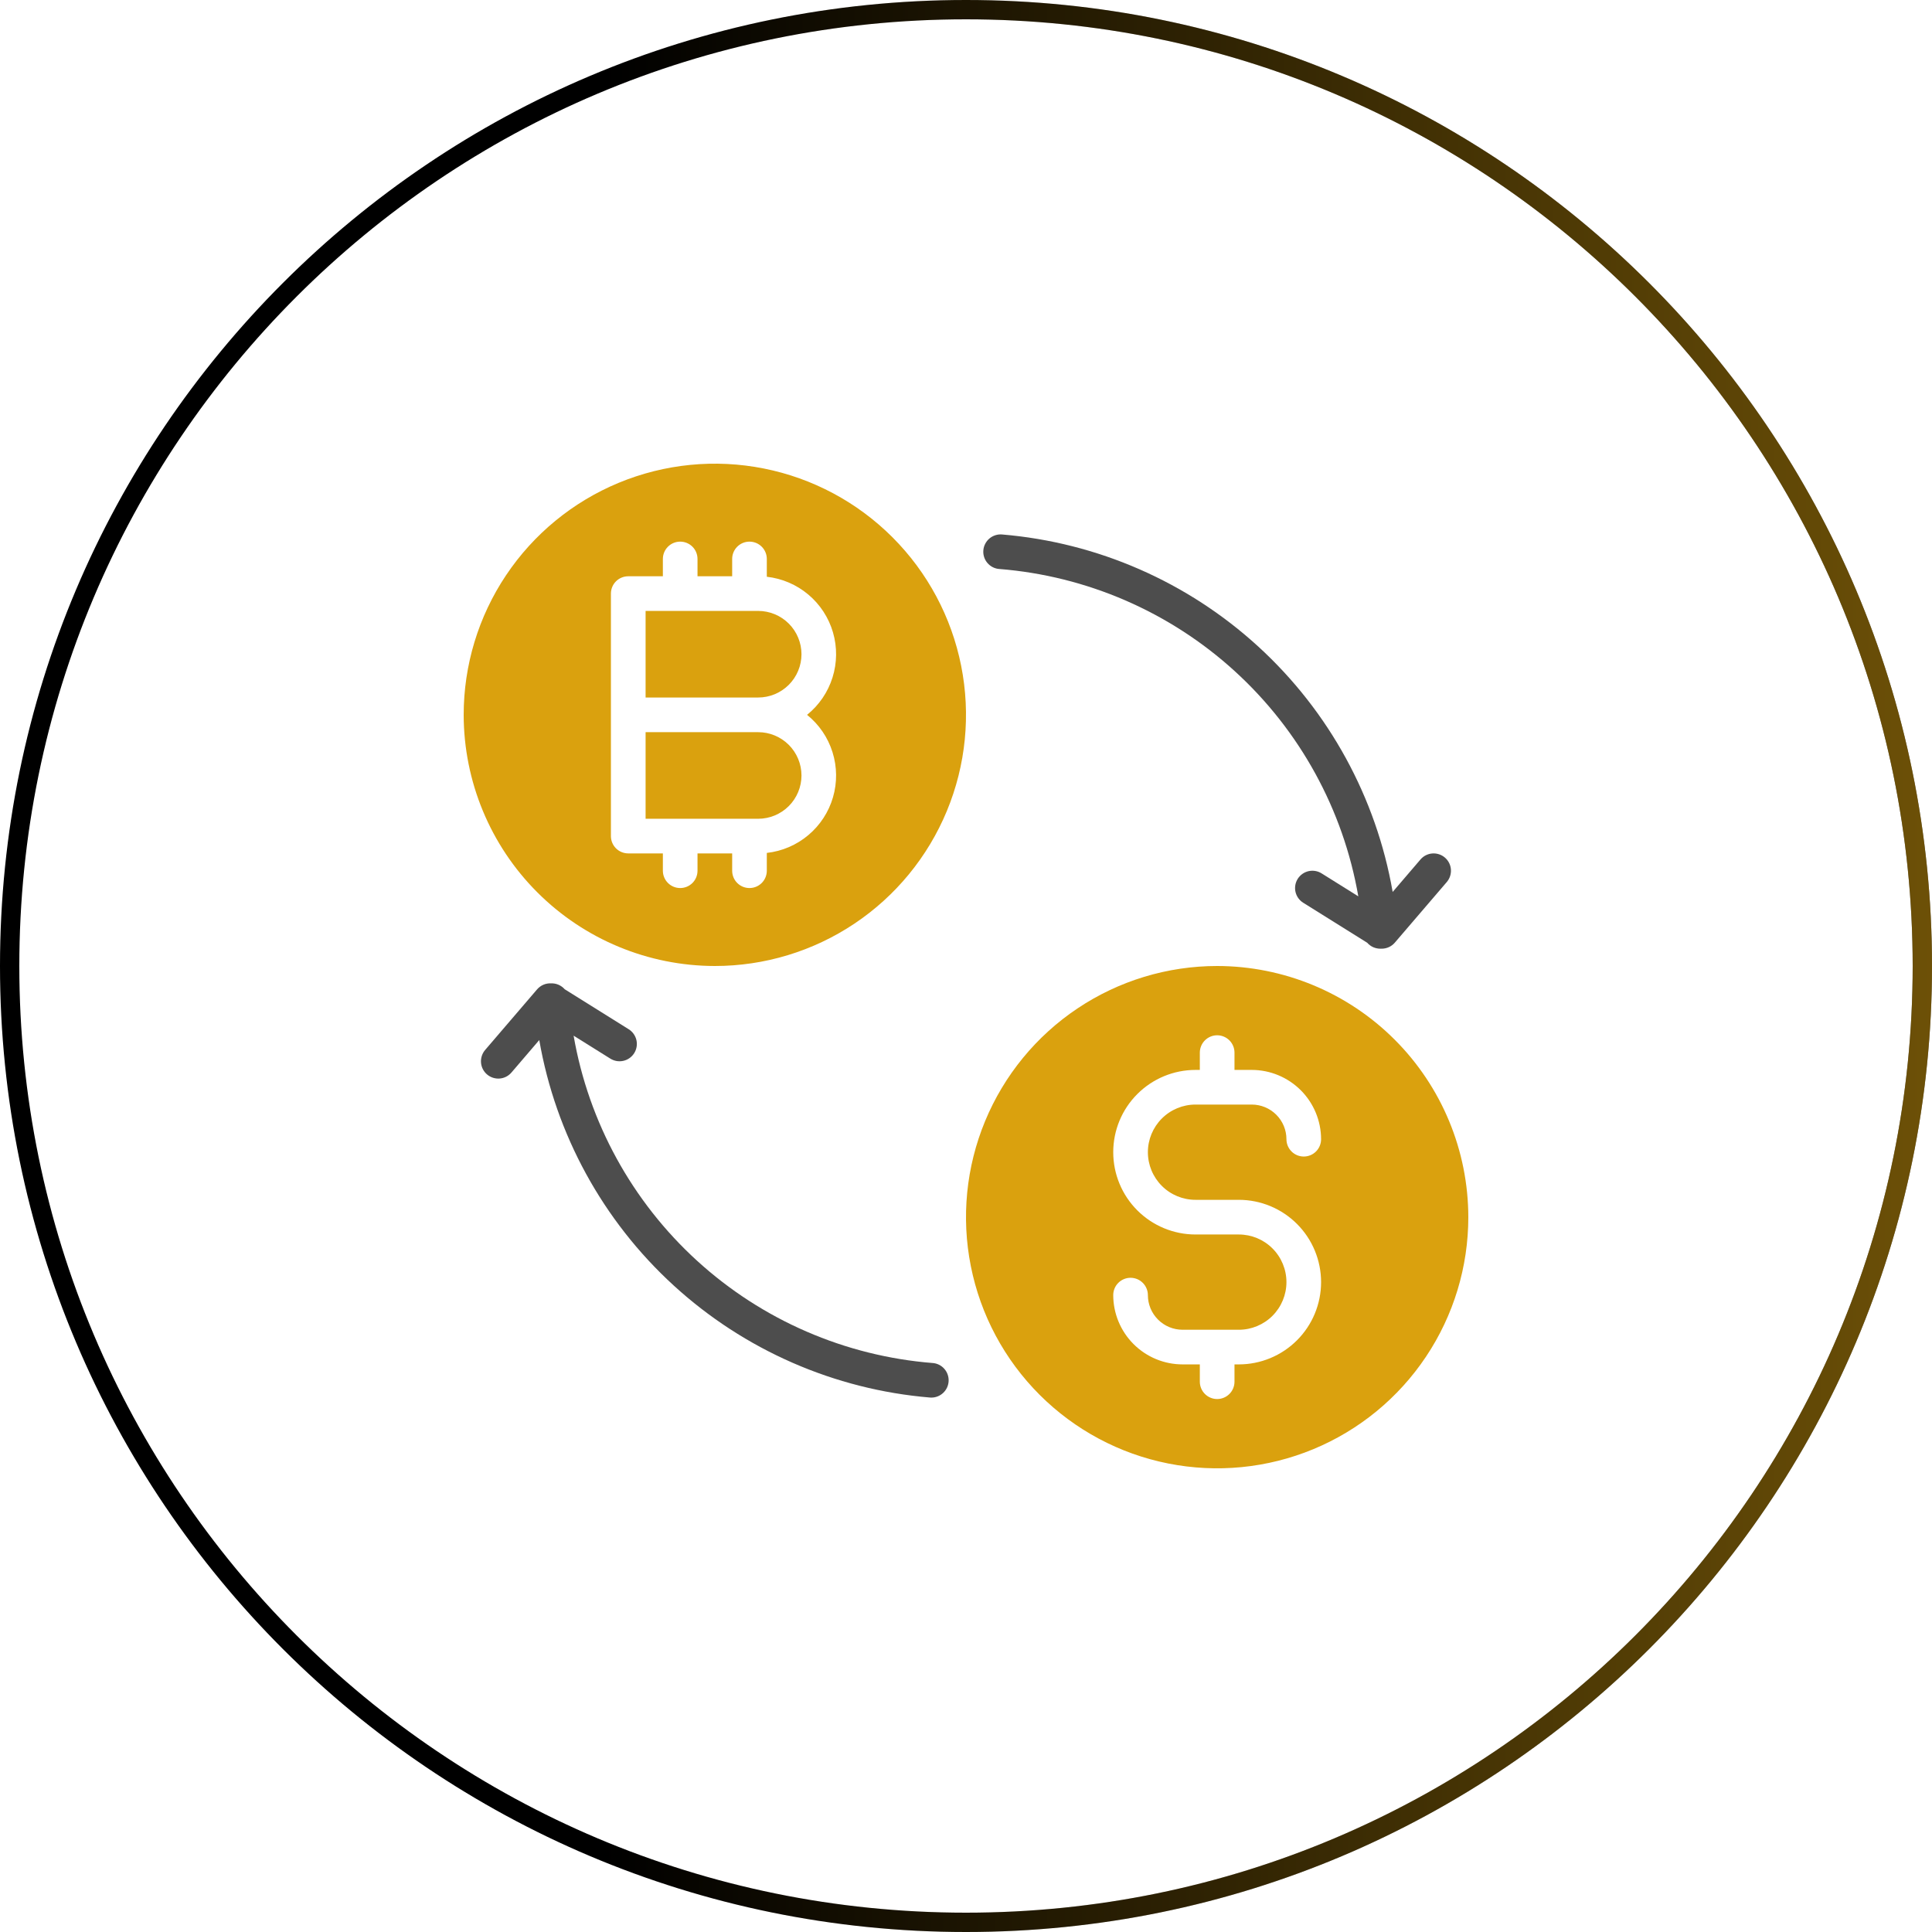
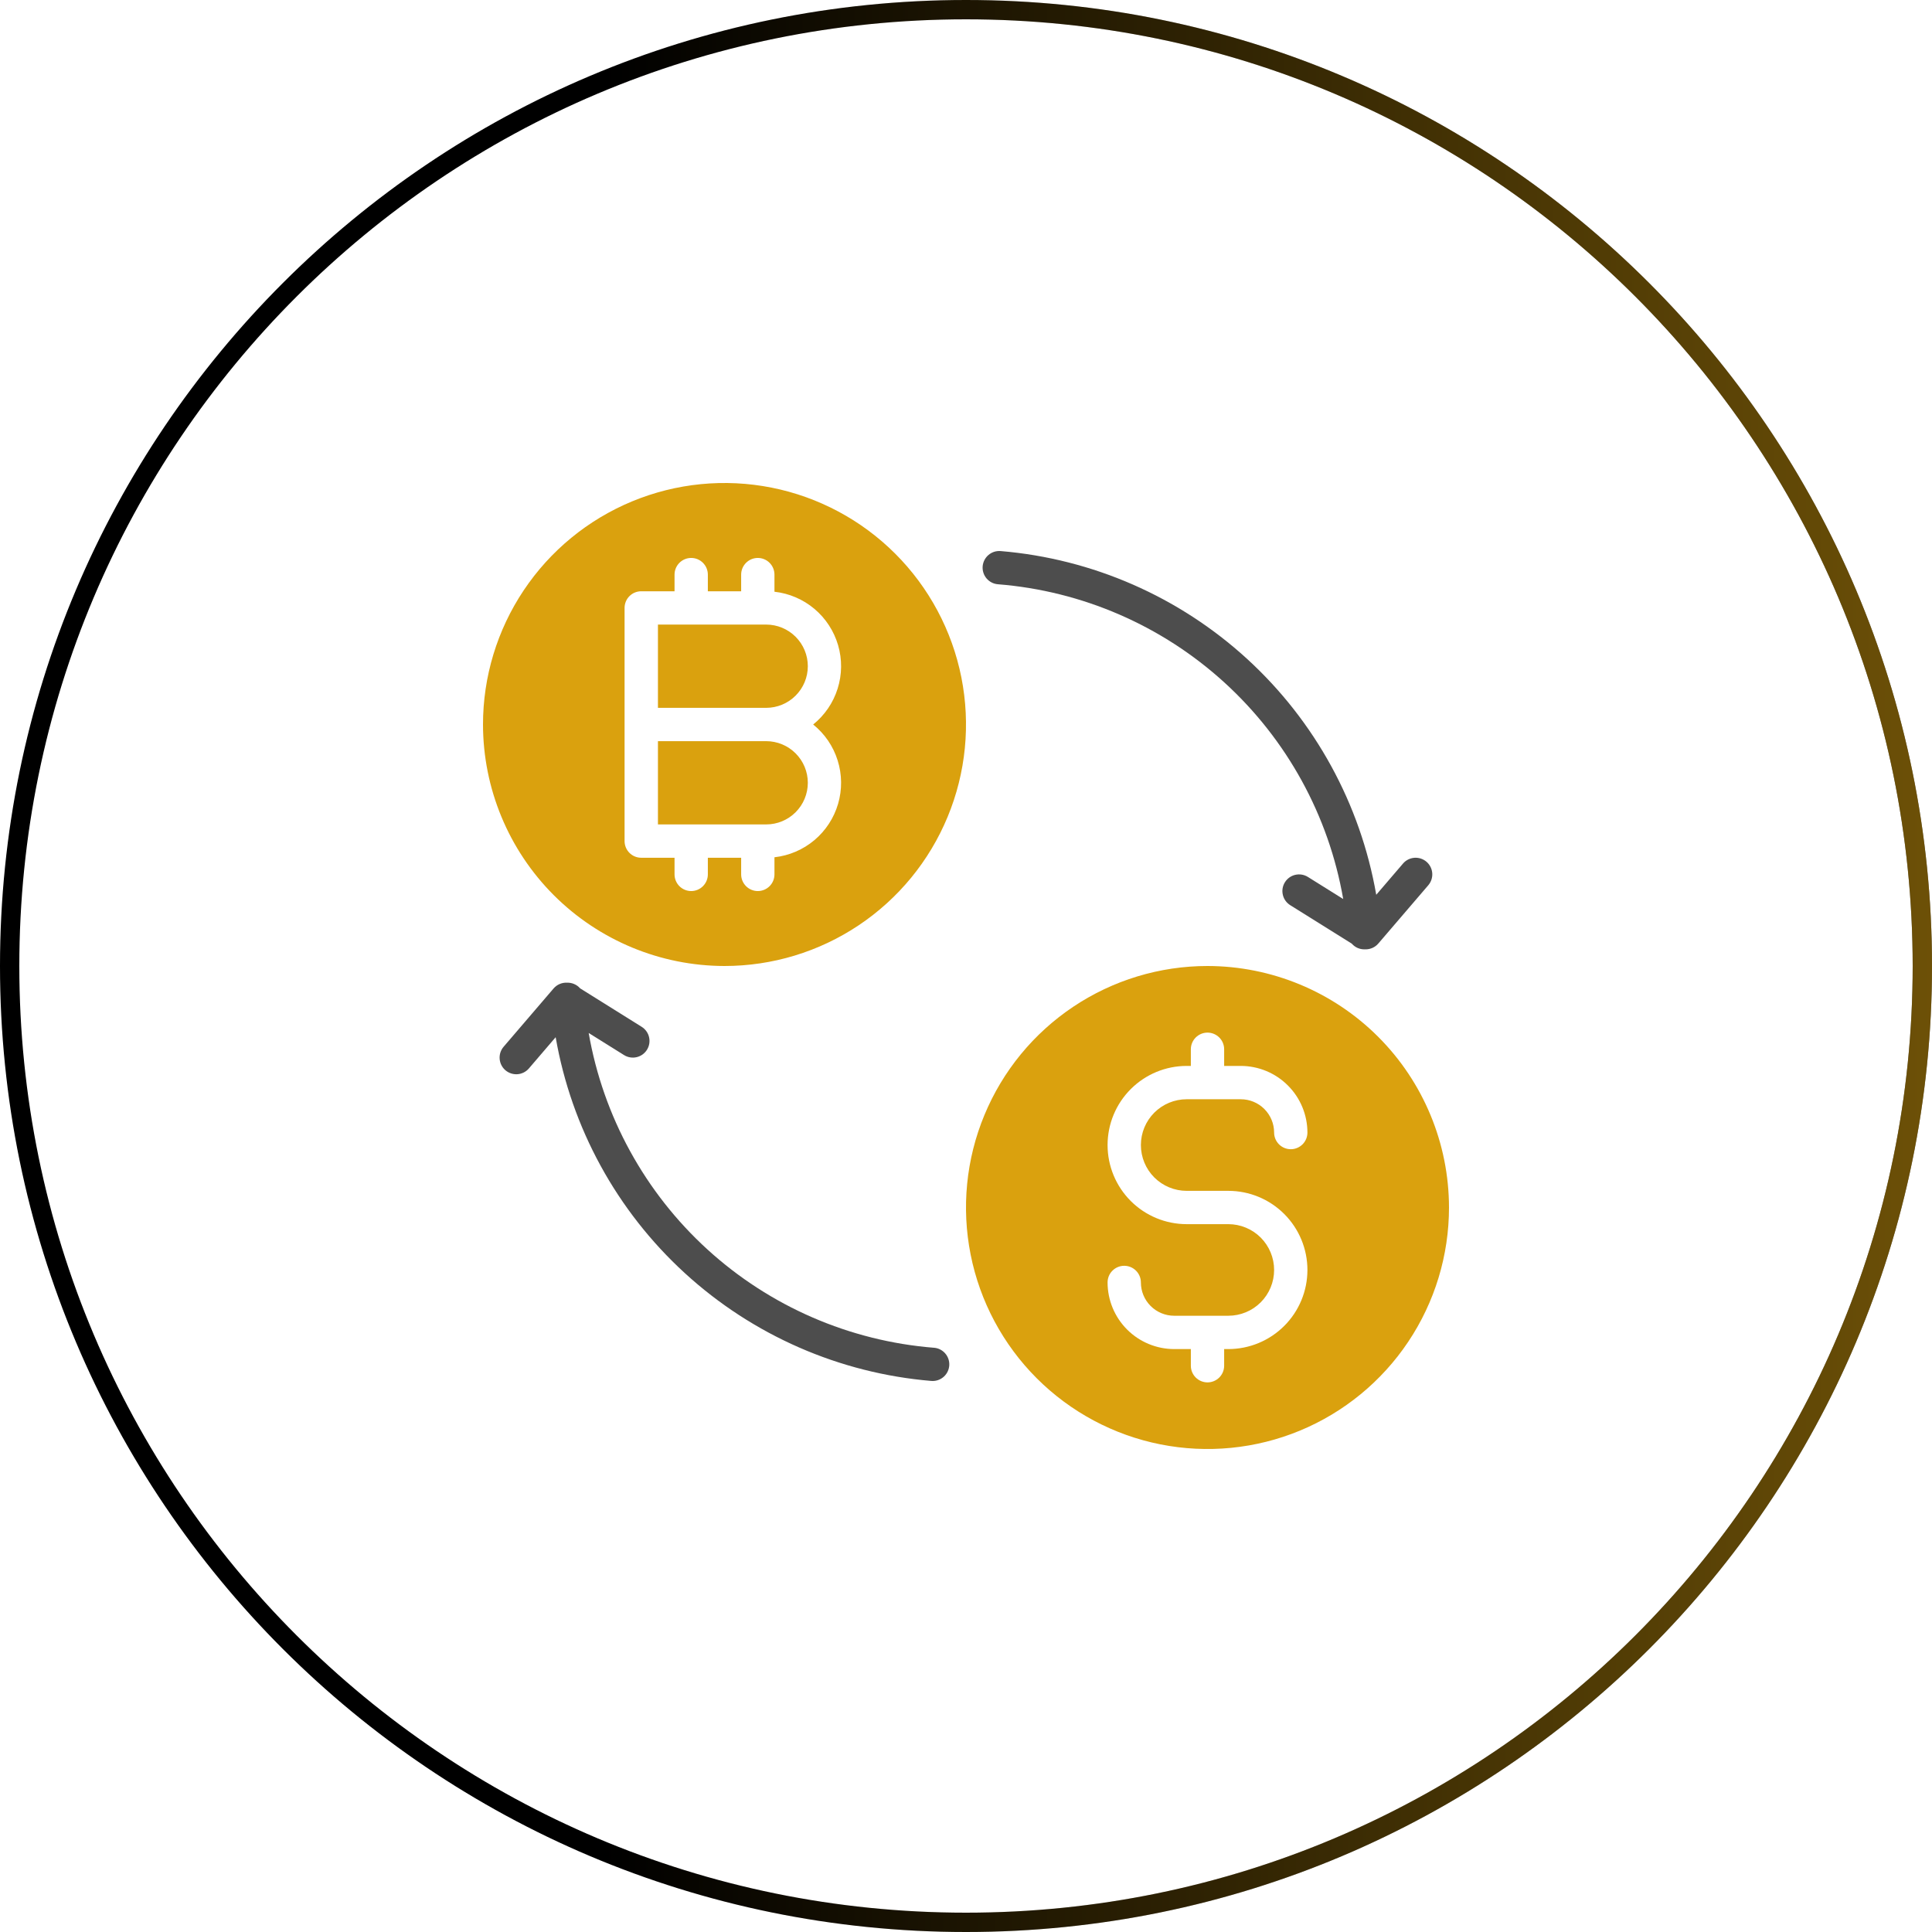
<svg xmlns="http://www.w3.org/2000/svg" width="100" height="100" viewBox="0 0 100 100" fill="none">
  <circle cx="50" cy="50" r="49.5" stroke="black" />
  <circle cx="50" cy="50" r="49.5" stroke="url(#paint0_linear)" />
-   <path d="M51.717 29.45C56.257 29.811 60.547 31.672 63.912 34.74C67.277 37.808 69.527 41.907 70.306 46.394L68.404 45.205C68.203 45.079 67.959 45.039 67.727 45.092C67.496 45.146 67.295 45.289 67.169 45.49C67.043 45.692 67.002 45.936 67.055 46.167C67.109 46.399 67.252 46.6 67.454 46.726L70.767 48.797C70.851 48.893 70.954 48.97 71.07 49.023C71.187 49.076 71.313 49.103 71.441 49.104C71.456 49.104 71.472 49.103 71.487 49.102C71.496 49.102 71.506 49.104 71.515 49.104C71.644 49.104 71.772 49.076 71.89 49.022C72.007 48.968 72.112 48.889 72.196 48.791L74.886 45.653C75.04 45.472 75.117 45.237 75.099 45C75.081 44.763 74.969 44.543 74.788 44.388C74.608 44.234 74.373 44.157 74.136 44.175C73.899 44.193 73.679 44.305 73.524 44.486L72.084 46.167C71.234 41.281 68.789 36.815 65.13 33.467C61.472 30.119 56.807 28.078 51.865 27.664C51.748 27.654 51.629 27.668 51.517 27.704C51.405 27.74 51.301 27.797 51.211 27.874C51.122 27.95 51.048 28.043 50.994 28.148C50.94 28.252 50.907 28.366 50.898 28.484C50.888 28.601 50.901 28.719 50.937 28.831C50.973 28.944 51.031 29.047 51.107 29.137C51.183 29.227 51.276 29.301 51.381 29.355C51.486 29.409 51.6 29.441 51.717 29.451V29.45Z" fill="#4D4D4D" />
-   <path d="M48.279 70.55C43.739 70.189 39.449 68.328 36.084 65.26C32.719 62.192 30.469 58.093 29.69 53.606L31.592 54.795C31.692 54.857 31.803 54.899 31.919 54.919C32.035 54.938 32.154 54.934 32.269 54.908C32.383 54.882 32.492 54.833 32.588 54.764C32.683 54.696 32.765 54.609 32.827 54.51C32.89 54.41 32.932 54.298 32.951 54.182C32.971 54.066 32.967 53.947 32.941 53.833C32.914 53.718 32.865 53.61 32.797 53.514C32.729 53.418 32.642 53.337 32.542 53.274L29.227 51.202C29.14 51.103 29.031 51.024 28.91 50.971C28.788 50.918 28.656 50.894 28.523 50.898C28.387 50.892 28.251 50.916 28.126 50.97C28 51.024 27.889 51.106 27.8 51.209L25.11 54.347C24.956 54.528 24.879 54.763 24.897 55C24.915 55.237 25.027 55.457 25.208 55.612C25.388 55.766 25.623 55.843 25.86 55.825C26.097 55.807 26.317 55.695 26.472 55.514L27.912 53.833C28.762 58.719 31.207 63.185 34.866 66.533C38.524 69.881 43.189 71.922 48.131 72.336C48.156 72.338 48.181 72.339 48.206 72.339C48.437 72.339 48.66 72.249 48.826 72.089C48.993 71.929 49.092 71.71 49.101 71.479C49.11 71.248 49.03 71.022 48.877 70.849C48.724 70.675 48.509 70.568 48.279 70.549V70.55Z" fill="#4D4D4D" />
-   <path d="M63 50C60.429 50 57.915 50.763 55.778 52.191C53.64 53.619 51.974 55.65 50.99 58.025C50.006 60.401 49.748 63.014 50.25 65.536C50.751 68.058 51.989 70.374 53.808 72.192C55.626 74.01 57.942 75.249 60.464 75.75C62.986 76.252 65.6 75.994 67.975 75.01C70.35 74.027 72.381 72.36 73.809 70.222C75.238 68.085 76 65.571 76 63C75.996 59.553 74.625 56.249 72.188 53.812C69.751 51.375 66.447 50.004 63 50ZM61.879 62.103H64.121C65.25 62.103 66.333 62.552 67.132 63.351C67.931 64.15 68.379 65.233 68.379 66.362C68.379 67.492 67.931 68.575 67.132 69.373C66.333 70.172 65.25 70.621 64.121 70.621H63.897V71.517C63.897 71.755 63.802 71.983 63.634 72.151C63.466 72.319 63.238 72.414 63 72.414C62.762 72.414 62.534 72.319 62.366 72.151C62.198 71.983 62.103 71.755 62.103 71.517V70.621H61.207C60.256 70.62 59.345 70.242 58.672 69.569C58 68.897 57.622 67.985 57.621 67.034C57.621 66.797 57.715 66.569 57.883 66.401C58.051 66.233 58.279 66.138 58.517 66.138C58.755 66.138 58.983 66.233 59.151 66.401C59.319 66.569 59.414 66.797 59.414 67.034C59.414 67.51 59.603 67.966 59.94 68.302C60.276 68.638 60.731 68.827 61.207 68.828H64.121C64.775 68.828 65.402 68.568 65.864 68.106C66.326 67.643 66.586 67.016 66.586 66.362C66.586 65.708 66.326 65.081 65.864 64.619C65.402 64.156 64.775 63.897 64.121 63.897H61.879C60.75 63.897 59.667 63.448 58.868 62.649C58.069 61.851 57.621 60.767 57.621 59.638C57.621 58.508 58.069 57.425 58.868 56.627C59.667 55.828 60.75 55.379 61.879 55.379H62.103V54.483C62.103 54.245 62.198 54.017 62.366 53.849C62.534 53.681 62.762 53.586 63 53.586C63.238 53.586 63.466 53.681 63.634 53.849C63.802 54.017 63.897 54.245 63.897 54.483V55.379H64.793C65.744 55.38 66.655 55.759 67.328 56.431C68 57.103 68.378 58.015 68.379 58.966C68.379 59.203 68.285 59.431 68.117 59.599C67.949 59.768 67.721 59.862 67.483 59.862C67.245 59.862 67.017 59.768 66.849 59.599C66.681 59.431 66.586 59.203 66.586 58.966C66.586 58.49 66.397 58.034 66.06 57.698C65.724 57.362 65.269 57.173 64.793 57.172H61.879C61.225 57.172 60.598 57.432 60.136 57.895C59.674 58.357 59.414 58.984 59.414 59.638C59.414 60.292 59.674 60.919 60.136 61.381C60.598 61.844 61.225 62.103 61.879 62.103Z" fill="#DAA10E" />
-   <path d="M41.485 40.138C41.484 39.544 41.248 38.974 40.828 38.554C40.407 38.134 39.838 37.897 39.244 37.897H33.416V42.379H39.244C39.838 42.379 40.407 42.142 40.828 41.722C41.248 41.302 41.484 40.732 41.485 40.138Z" fill="#DAA10E" />
-   <path d="M41.485 33.862C41.484 33.268 41.248 32.698 40.828 32.278C40.407 31.858 39.838 31.622 39.244 31.621H33.416V36.103H39.244C39.838 36.103 40.407 35.867 40.828 35.446C41.248 35.026 41.484 34.456 41.485 33.862Z" fill="#DAA10E" />
-   <path d="M37 50C39.571 50 42.085 49.238 44.222 47.809C46.36 46.381 48.026 44.35 49.01 41.975C49.994 39.599 50.252 36.986 49.75 34.464C49.249 31.942 48.011 29.626 46.192 27.808C44.374 25.989 42.058 24.751 39.536 24.25C37.014 23.748 34.401 24.006 32.025 24.99C29.65 25.974 27.619 27.64 26.191 29.778C24.762 31.915 24 34.429 24 37C24.004 40.447 25.375 43.751 27.812 46.188C30.249 48.625 33.553 49.996 37 50ZM31.621 30.724C31.621 30.486 31.715 30.258 31.883 30.09C32.051 29.922 32.279 29.828 32.517 29.828H34.31V28.931C34.31 28.693 34.405 28.465 34.573 28.297C34.741 28.129 34.969 28.035 35.207 28.035C35.445 28.035 35.673 28.129 35.841 28.297C36.009 28.465 36.103 28.693 36.103 28.931V29.828H37.897V28.931C37.897 28.693 37.991 28.465 38.159 28.297C38.327 28.129 38.555 28.035 38.793 28.035C39.031 28.035 39.259 28.129 39.427 28.297C39.595 28.465 39.69 28.693 39.69 28.931V29.853C40.481 29.941 41.229 30.262 41.838 30.774C42.448 31.286 42.892 31.967 43.115 32.732C43.338 33.496 43.329 34.309 43.09 35.069C42.852 35.829 42.393 36.501 41.773 37C42.393 37.499 42.852 38.171 43.09 38.931C43.329 39.691 43.338 40.504 43.115 41.268C42.892 42.033 42.448 42.714 41.838 43.226C41.229 43.739 40.481 44.059 39.69 44.147V45.069C39.69 45.307 39.595 45.535 39.427 45.703C39.259 45.871 39.031 45.965 38.793 45.965C38.555 45.965 38.327 45.871 38.159 45.703C37.991 45.535 37.897 45.307 37.897 45.069V44.172H36.103V45.069C36.103 45.307 36.009 45.535 35.841 45.703C35.673 45.871 35.445 45.965 35.207 45.965C34.969 45.965 34.741 45.871 34.573 45.703C34.405 45.535 34.31 45.307 34.31 45.069V44.172H32.517C32.279 44.172 32.051 44.078 31.883 43.91C31.715 43.742 31.621 43.514 31.621 43.276V30.724Z" fill="#DAA10E" />
+   <path d="M51.651 30.241C56.015 30.588 60.14 32.377 63.376 35.327C66.612 38.277 68.775 42.219 69.524 46.533L67.696 45.39C67.502 45.269 67.268 45.23 67.045 45.281C66.822 45.332 66.629 45.47 66.508 45.664C66.386 45.858 66.347 46.092 66.399 46.315C66.45 46.538 66.588 46.731 66.782 46.852L69.968 48.843C70.048 48.936 70.148 49.01 70.259 49.061C70.371 49.112 70.492 49.138 70.615 49.138C70.63 49.138 70.645 49.137 70.66 49.136C70.669 49.136 70.678 49.138 70.686 49.138C70.811 49.138 70.934 49.111 71.047 49.059C71.16 49.008 71.26 48.932 71.341 48.837L73.928 45.82C74.076 45.646 74.15 45.421 74.133 45.193C74.115 44.965 74.008 44.753 73.834 44.604C73.661 44.456 73.435 44.382 73.207 44.399C72.979 44.417 72.767 44.524 72.619 44.698L71.234 46.314C70.417 41.616 68.065 37.322 64.548 34.103C61.03 30.884 56.544 28.921 51.792 28.523C51.679 28.514 51.566 28.527 51.458 28.561C51.35 28.596 51.25 28.651 51.164 28.725C51.078 28.798 51.007 28.887 50.955 28.988C50.903 29.089 50.872 29.199 50.862 29.311C50.853 29.424 50.866 29.538 50.901 29.646C50.935 29.753 50.991 29.853 51.064 29.94C51.137 30.026 51.227 30.097 51.327 30.149C51.428 30.201 51.538 30.232 51.651 30.241V30.241Z" fill="#4D4D4D" />
+   <path d="M48.344 69.76C43.979 69.412 39.854 67.623 36.618 64.673C33.383 61.723 31.22 57.781 30.47 53.467L32.299 54.61C32.395 54.67 32.502 54.711 32.614 54.729C32.725 54.748 32.84 54.745 32.95 54.719C33.06 54.694 33.164 54.647 33.257 54.581C33.349 54.515 33.427 54.432 33.487 54.336C33.547 54.24 33.587 54.133 33.606 54.022C33.625 53.91 33.621 53.796 33.596 53.685C33.571 53.575 33.524 53.471 33.458 53.379C33.392 53.286 33.309 53.208 33.213 53.148L30.026 51.156C29.942 51.06 29.837 50.984 29.72 50.934C29.603 50.883 29.476 50.859 29.349 50.864C29.218 50.857 29.087 50.881 28.966 50.933C28.846 50.984 28.739 51.063 28.653 51.163L26.067 54.18C25.918 54.354 25.844 54.579 25.862 54.807C25.879 55.035 25.987 55.247 26.16 55.396C26.334 55.544 26.56 55.618 26.788 55.601C27.015 55.583 27.227 55.476 27.376 55.302L28.761 53.686C29.578 58.384 31.929 62.678 35.447 65.897C38.965 69.117 43.451 71.079 48.202 71.477C48.226 71.479 48.25 71.48 48.274 71.48C48.497 71.48 48.71 71.393 48.871 71.239C49.031 71.085 49.126 70.875 49.135 70.653C49.144 70.43 49.066 70.213 48.919 70.047C48.772 69.88 48.566 69.777 48.344 69.759V69.76Z" fill="#4D4D4D" />
+   <path d="M62.5 50C60.028 50 57.611 50.733 55.555 52.107C53.5 53.48 51.898 55.432 50.952 57.717C50.005 60.001 49.758 62.514 50.24 64.939C50.722 67.364 51.913 69.591 53.661 71.339C55.409 73.087 57.637 74.278 60.061 74.76C62.486 75.242 64.999 74.995 67.284 74.049C69.568 73.103 71.52 71.5 72.893 69.445C74.267 67.389 75 64.972 75 62.5C74.996 59.186 73.678 56.009 71.335 53.665C68.991 51.322 65.814 50.004 62.5 50V50ZM61.422 61.638H63.578C64.664 61.638 65.705 62.069 66.473 62.837C67.241 63.605 67.672 64.647 67.672 65.733C67.672 66.819 67.241 67.86 66.473 68.628C65.705 69.396 64.664 69.828 63.578 69.828H63.362V70.69C63.362 70.918 63.271 71.138 63.11 71.299C62.948 71.461 62.729 71.552 62.5 71.552C62.271 71.552 62.052 71.461 61.89 71.299C61.729 71.138 61.638 70.918 61.638 70.69V69.828H60.776C59.862 69.827 58.985 69.463 58.339 68.817C57.692 68.17 57.329 67.294 57.328 66.379C57.328 66.151 57.418 65.931 57.58 65.77C57.742 65.608 57.961 65.517 58.19 65.517C58.418 65.517 58.638 65.608 58.799 65.77C58.961 65.931 59.052 66.151 59.052 66.379C59.052 66.837 59.234 67.275 59.557 67.598C59.88 67.921 60.319 68.103 60.776 68.103H63.578C64.206 68.103 64.809 67.854 65.254 67.409C65.698 66.965 65.948 66.362 65.948 65.733C65.948 65.104 65.698 64.501 65.254 64.056C64.809 63.612 64.206 63.362 63.578 63.362H61.422C60.336 63.362 59.295 62.931 58.527 62.163C57.759 61.395 57.328 60.353 57.328 59.267C57.328 58.181 57.759 57.14 58.527 56.372C59.295 55.604 60.336 55.172 61.422 55.172H61.638V54.31C61.638 54.082 61.729 53.862 61.89 53.701C62.052 53.539 62.271 53.448 62.5 53.448C62.729 53.448 62.948 53.539 63.11 53.701C63.271 53.862 63.362 54.082 63.362 54.31V55.172H64.224C65.138 55.173 66.015 55.537 66.661 56.184C67.308 56.83 67.671 57.706 67.672 58.621C67.672 58.849 67.582 59.069 67.42 59.23C67.258 59.392 67.039 59.483 66.81 59.483C66.582 59.483 66.362 59.392 66.201 59.23C66.039 59.069 65.948 58.849 65.948 58.621C65.948 58.164 65.766 57.725 65.443 57.402C65.12 57.079 64.681 56.897 64.224 56.897H61.422C60.794 56.897 60.191 57.146 59.746 57.591C59.301 58.036 59.052 58.639 59.052 59.267C59.052 59.896 59.301 60.499 59.746 60.944C60.191 61.388 60.794 61.638 61.422 61.638Z" fill="#DAA10E" />
+   <path d="M41.813 40.517C41.813 39.946 41.585 39.398 41.181 38.994C40.777 38.59 40.23 38.363 39.658 38.362H34.055V42.672H39.658C40.23 42.672 40.777 42.445 41.181 42.041C41.585 41.636 41.813 41.089 41.813 40.517V40.517Z" fill="#DAA10E" />
+   <path d="M41.813 34.483C41.813 33.911 41.585 33.364 41.181 32.96C40.777 32.556 40.23 32.328 39.658 32.328H34.055V36.638H39.658C40.23 36.637 40.777 36.41 41.181 36.006C41.585 35.602 41.813 35.054 41.813 34.483V34.483Z" fill="#DAA10E" />
+   <path d="M37.5 50C39.972 50 42.389 49.267 44.445 47.893C46.5 46.52 48.102 44.568 49.048 42.283C49.995 39.999 50.242 37.486 49.76 35.061C49.278 32.637 48.087 30.409 46.339 28.661C44.591 26.913 42.363 25.723 39.939 25.24C37.514 24.758 35.001 25.005 32.717 25.951C30.432 26.898 28.48 28.5 27.107 30.555C25.733 32.611 25 35.028 25 37.5C25.004 40.814 26.322 43.991 28.665 46.335C31.009 48.678 34.186 49.996 37.5 50ZM32.328 31.465C32.328 31.237 32.418 31.018 32.58 30.856C32.742 30.694 32.961 30.604 33.19 30.604H34.914V29.741C34.914 29.513 35.005 29.294 35.166 29.132C35.328 28.97 35.547 28.879 35.776 28.879C36.005 28.879 36.224 28.97 36.385 29.132C36.547 29.294 36.638 29.513 36.638 29.741V30.604H38.362V29.741C38.362 29.513 38.453 29.294 38.615 29.132C38.776 28.97 38.995 28.879 39.224 28.879C39.453 28.879 39.672 28.97 39.834 29.132C39.995 29.294 40.086 29.513 40.086 29.741V30.628C40.847 30.713 41.566 31.021 42.152 31.513C42.738 32.006 43.165 32.661 43.38 33.396C43.594 34.131 43.586 34.913 43.356 35.643C43.127 36.374 42.686 37.02 42.09 37.5C42.686 37.98 43.127 38.626 43.356 39.357C43.586 40.087 43.594 40.869 43.38 41.604C43.165 42.339 42.738 42.994 42.152 43.487C41.566 43.979 40.847 44.287 40.086 44.372V45.259C40.086 45.487 39.995 45.706 39.834 45.868C39.672 46.03 39.453 46.121 39.224 46.121C38.995 46.121 38.776 46.03 38.615 45.868C38.453 45.706 38.362 45.487 38.362 45.259V44.397H36.638V45.259C36.638 45.487 36.547 45.706 36.385 45.868C36.224 46.03 36.005 46.121 35.776 46.121C35.547 46.121 35.328 46.03 35.166 45.868C35.005 45.706 34.914 45.487 34.914 45.259V44.397H33.19C32.961 44.397 32.742 44.306 32.58 44.144C32.418 43.982 32.328 43.763 32.328 43.535V31.465Z" fill="#DAA10E" />
  <defs>
    <linearGradient id="paint0_linear" x1="100" y1="50" x2="3.48559e-07" y2="50" gradientUnits="userSpaceOnUse">
      <stop stop-color="#DAA10E" stop-opacity="0.5" />
      <stop offset="0.37" stop-color="#DAA10E" stop-opacity="0.219" />
      <stop offset="0.688" stop-color="#DAA10E" stop-opacity="0" />
    </linearGradient>
  </defs>
</svg>
